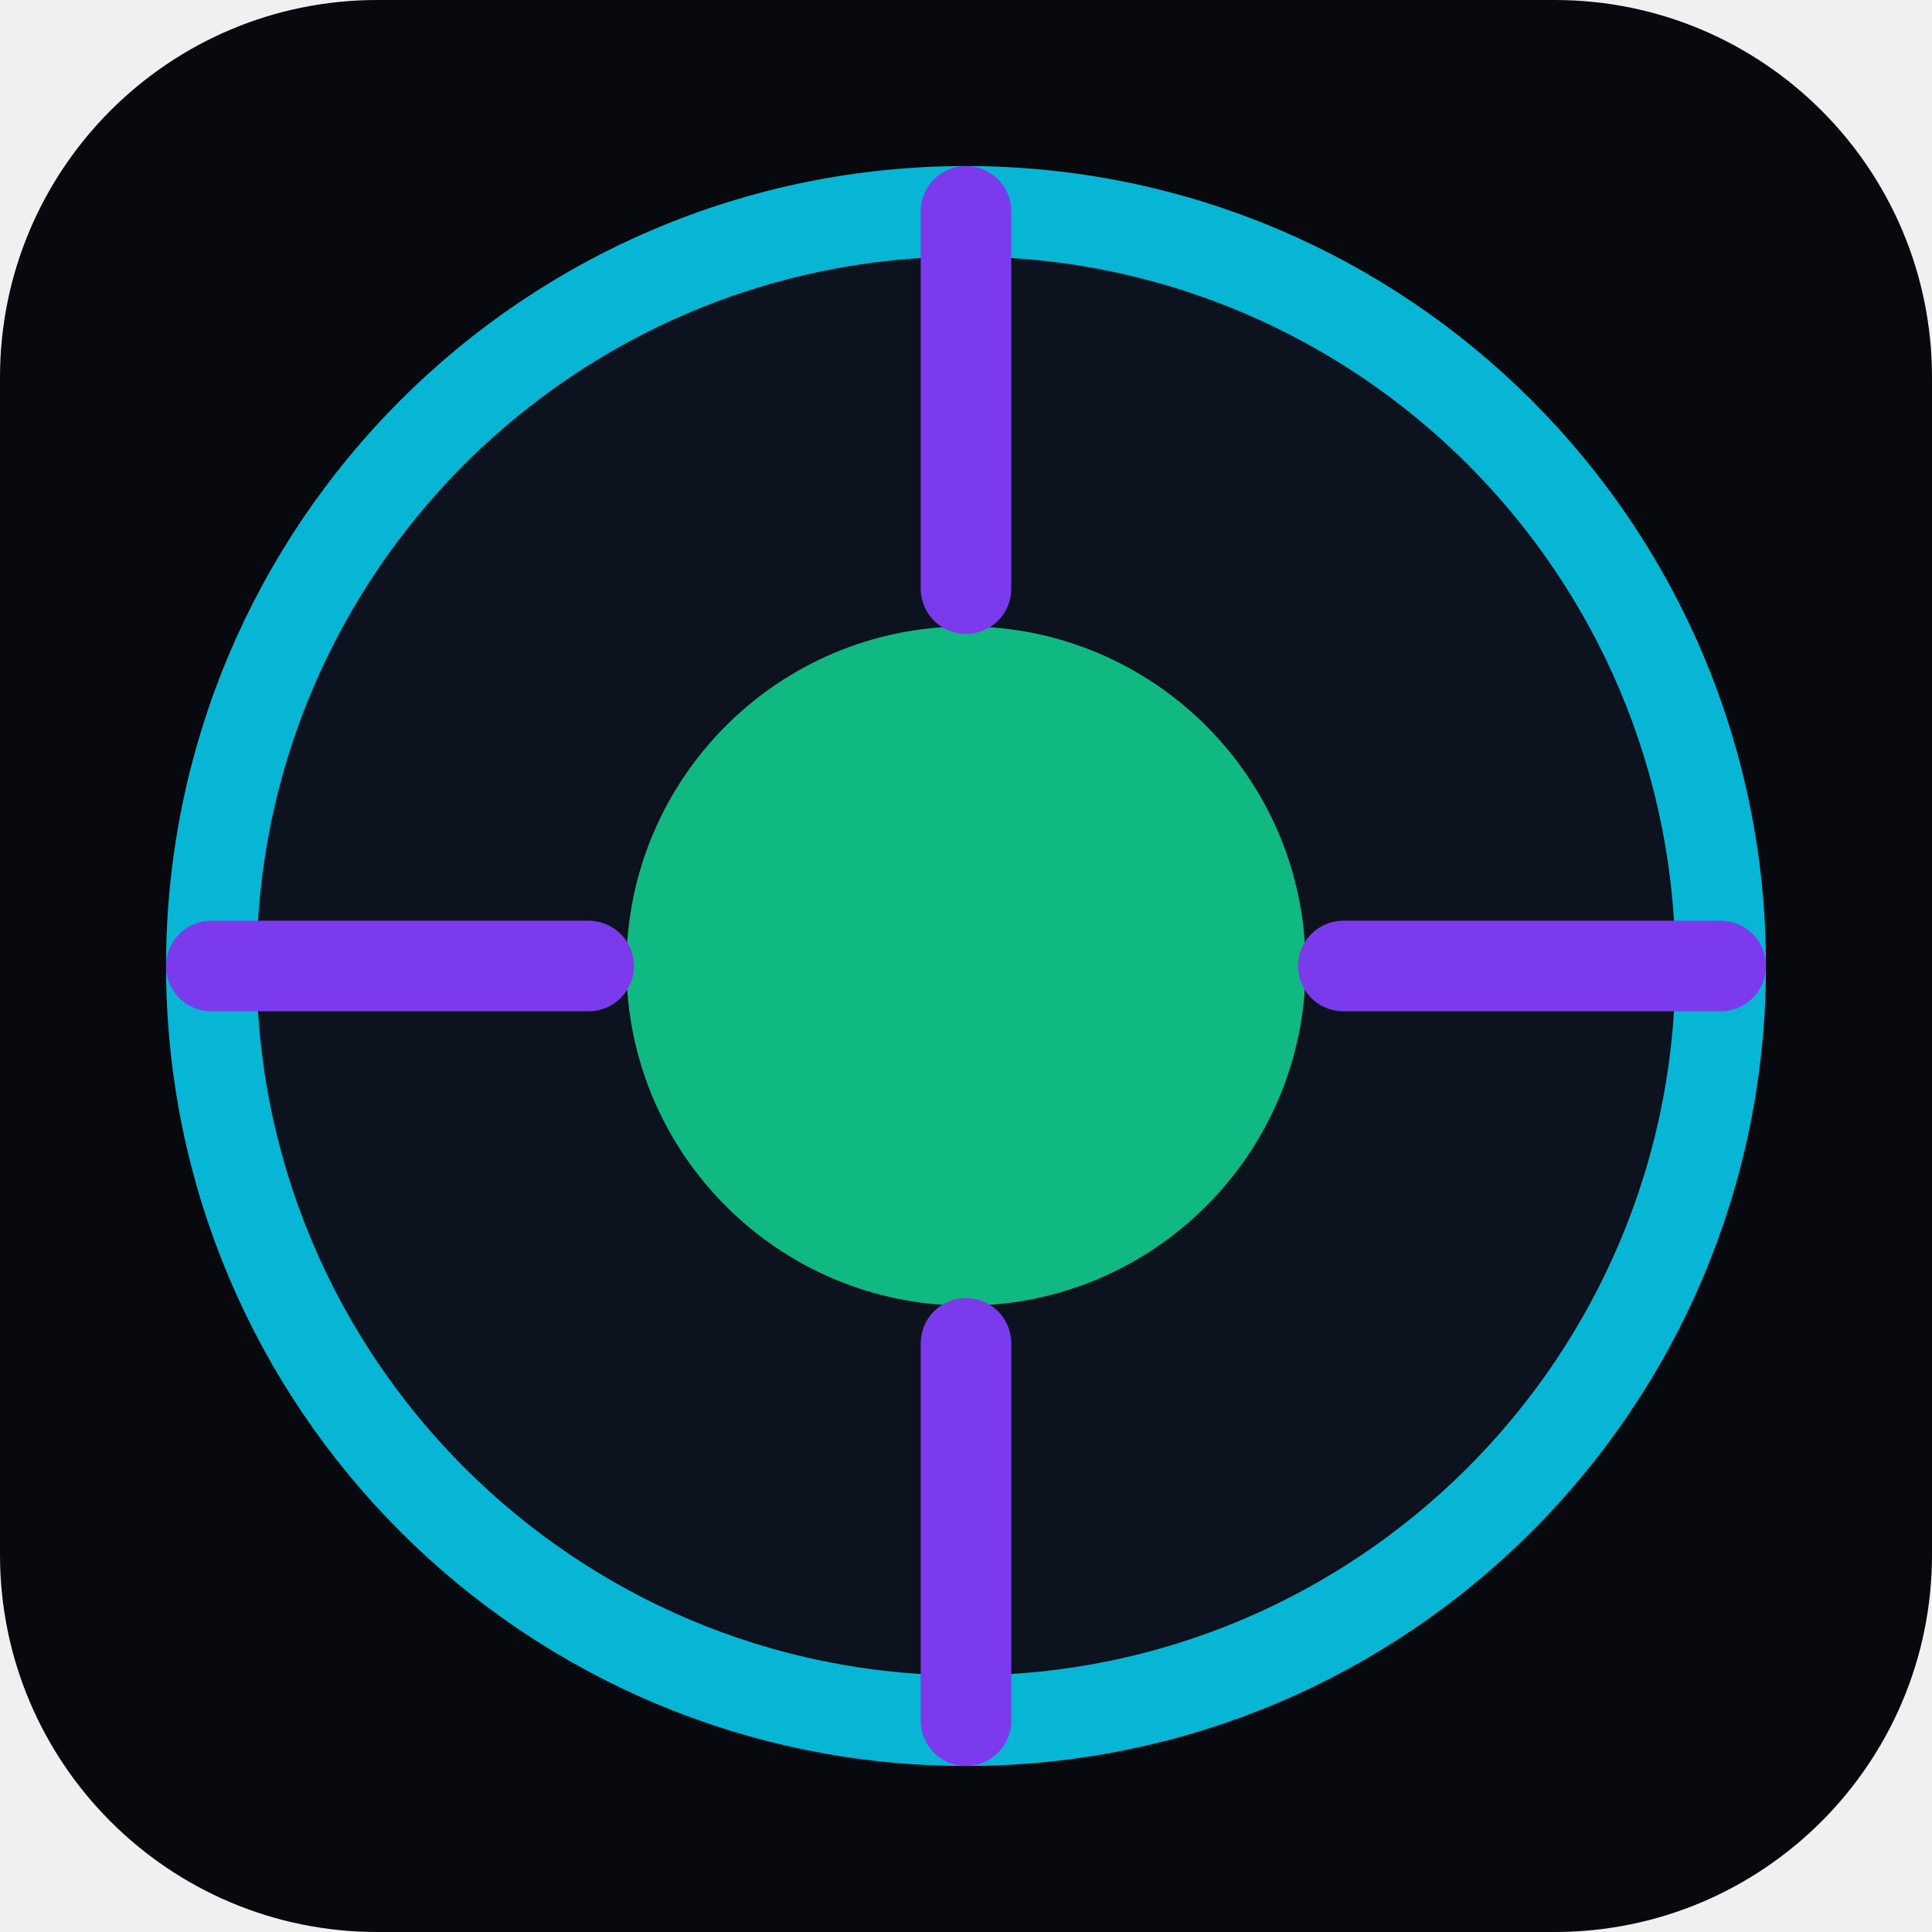
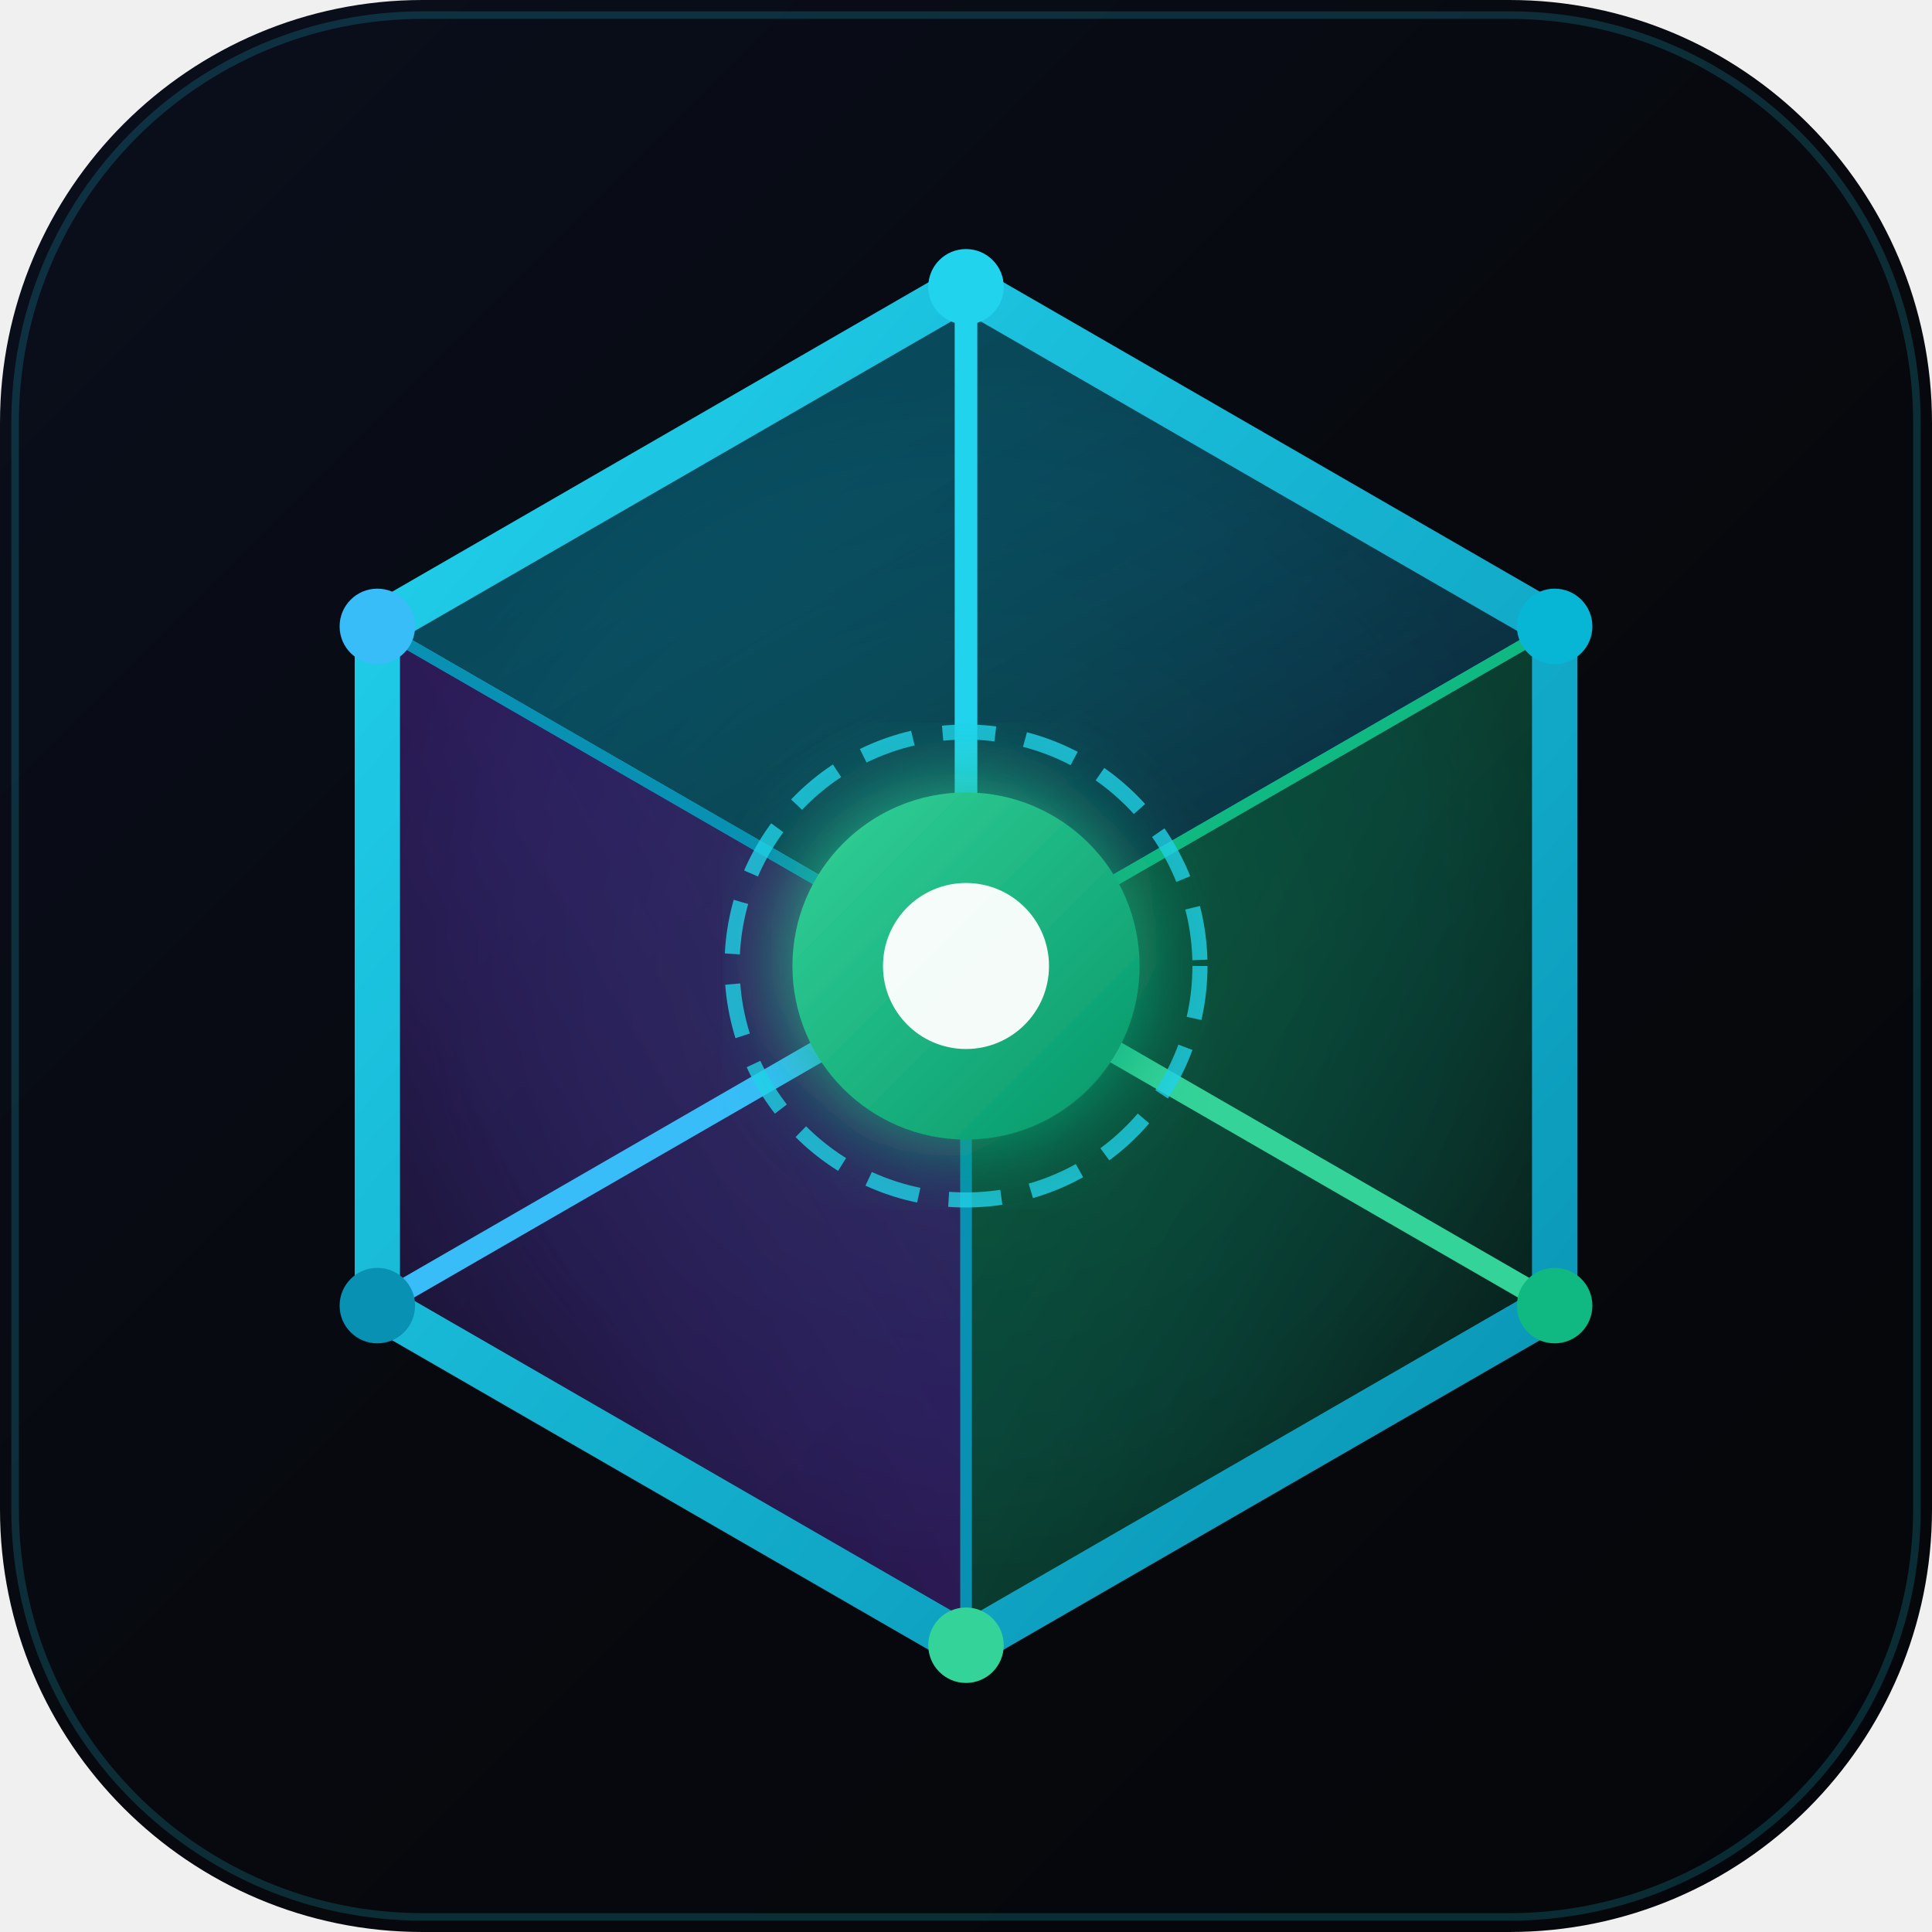
- <svg xmlns="http://www.w3.org/2000/svg" viewBox="0 0 512 512">
-   <rect width="512" height="512" rx="100" fill="#07090e" />
-   <circle cx="256" cy="256" r="200" fill="#0c121e" stroke="#06b6d4" stroke-width="24" />
-   <circle cx="256" cy="256" r="90" fill="#10b981" />
-   <path d="M256 56 L256 156 M256 356 L256 456 M56 256 L156 256 M356 256 L456 256" stroke="#7c3aed" stroke-width="24" stroke-linecap="round" />
+ <svg xmlns="http://www.w3.org/2000/svg" viewBox="0 0 512 512" width="100%" height="100%">
+   <defs>
+     <linearGradient id="auraBgGrad" x1="0%" y1="0%" x2="100%" y2="100%">
+       <stop offset="0%" stop-color="#0a0f1d" />
+       <stop offset="50%" stop-color="#07090e" />
+       <stop offset="100%" stop-color="#04060a" />
+     </linearGradient>
+     <linearGradient id="auraCyanGrad" x1="0%" y1="0%" x2="100%" y2="100%">
+       <stop offset="0%" stop-color="#22d3ee" />
+       <stop offset="100%" stop-color="#0891b2" />
+     </linearGradient>
+     <linearGradient id="auraEmeraldGrad" x1="0%" y1="0%" x2="100%" y2="100%">
+       <stop offset="0%" stop-color="#34d399" />
+       <stop offset="100%" stop-color="#059669" />
+     </linearGradient>
+     <linearGradient id="topFacet" x1="0%" y1="0%" x2="100%" y2="100%">
+       <stop offset="0%" stop-color="#06b6d4" stop-opacity="0.35" />
+       <stop offset="100%" stop-color="#0f172a" stop-opacity="0.85" />
+     </linearGradient>
+     <linearGradient id="rightFacet" x1="0%" y1="0%" x2="100%" y2="100%">
+       <stop offset="0%" stop-color="#10b981" stop-opacity="0.28" />
+       <stop offset="100%" stop-color="#07090e" stop-opacity="0.9" />
+     </linearGradient>
+     <linearGradient id="leftFacet" x1="100%" y1="0%" x2="0%" y2="100%">
+       <stop offset="0%" stop-color="#7c3aed" stop-opacity="0.25" />
+       <stop offset="100%" stop-color="#0c121e" stop-opacity="0.9" />
+     </linearGradient>
+     <radialGradient id="coreGlow" cx="50%" cy="50%" r="50%">
+       <stop offset="0%" stop-color="#6ee7b7" stop-opacity="1" />
+       <stop offset="45%" stop-color="#10b981" stop-opacity="0.95" />
+       <stop offset="80%" stop-color="#0891b2" stop-opacity="0.6" />
+       <stop offset="100%" stop-color="#06b6d4" stop-opacity="0" />
+     </radialGradient>
+     <filter id="auraGlow" x="-20%" y="-20%" width="140%" height="140%">
+       <feGaussianBlur stdDeviation="12" result="blur" />
+       <feComposite in="SourceGraphic" in2="blur" operator="over" />
+     </filter>
+   </defs>
+   <rect width="512" height="512" rx="112" fill="url(#auraBgGrad)" />
+   <rect width="504" height="504" x="4" y="4" rx="108" fill="none" stroke="#22d3ee" stroke-width="2" stroke-opacity="0.18" />
+   <circle cx="256" cy="256" r="160" fill="url(#coreGlow)" opacity="0.15" />
+   <polygon points="256,76 412,166 256,256 100,166" fill="url(#topFacet)" stroke="#06b6d4" stroke-width="3" stroke-linejoin="round" />
+   <polygon points="256,256 412,166 412,346 256,436" fill="url(#rightFacet)" stroke="#10b981" stroke-width="3" stroke-linejoin="round" />
+   <polygon points="256,256 256,436 100,346 100,166" fill="url(#leftFacet)" stroke="#0891b2" stroke-width="3" stroke-linejoin="round" />
+   <line x1="256" y1="76" x2="256" y2="256" stroke="#22d3ee" stroke-width="6" stroke-linecap="round" />
+   <line x1="412" y1="346" x2="256" y2="256" stroke="#34d399" stroke-width="6" stroke-linecap="round" />
+   <line x1="100" y1="346" x2="256" y2="256" stroke="#38bdf8" stroke-width="6" stroke-linecap="round" />
+   <polygon points="256,76 412,166 412,346 256,436 100,346 100,166" fill="none" stroke="url(#auraCyanGrad)" stroke-width="12" stroke-linejoin="round" />
+   <circle cx="256" cy="76" r="10" fill="#22d3ee" />
+   <circle cx="412" cy="166" r="10" fill="#06b6d4" />
+   <circle cx="412" cy="346" r="10" fill="#10b981" />
+   <circle cx="256" cy="436" r="10" fill="#34d399" />
+   <circle cx="100" cy="346" r="10" fill="#0891b2" />
+   <circle cx="100" cy="166" r="10" fill="#38bdf8" />
+   <circle cx="256" cy="256" r="62" fill="none" stroke="#22d3ee" stroke-width="4" stroke-dasharray="14 8" opacity="0.8" />
+   <circle cx="256" cy="256" r="46" fill="url(#auraEmeraldGrad)" filter="url(#auraGlow)" />
+   <circle cx="256" cy="256" r="22" fill="#ffffff" opacity="0.95" />
</svg>
